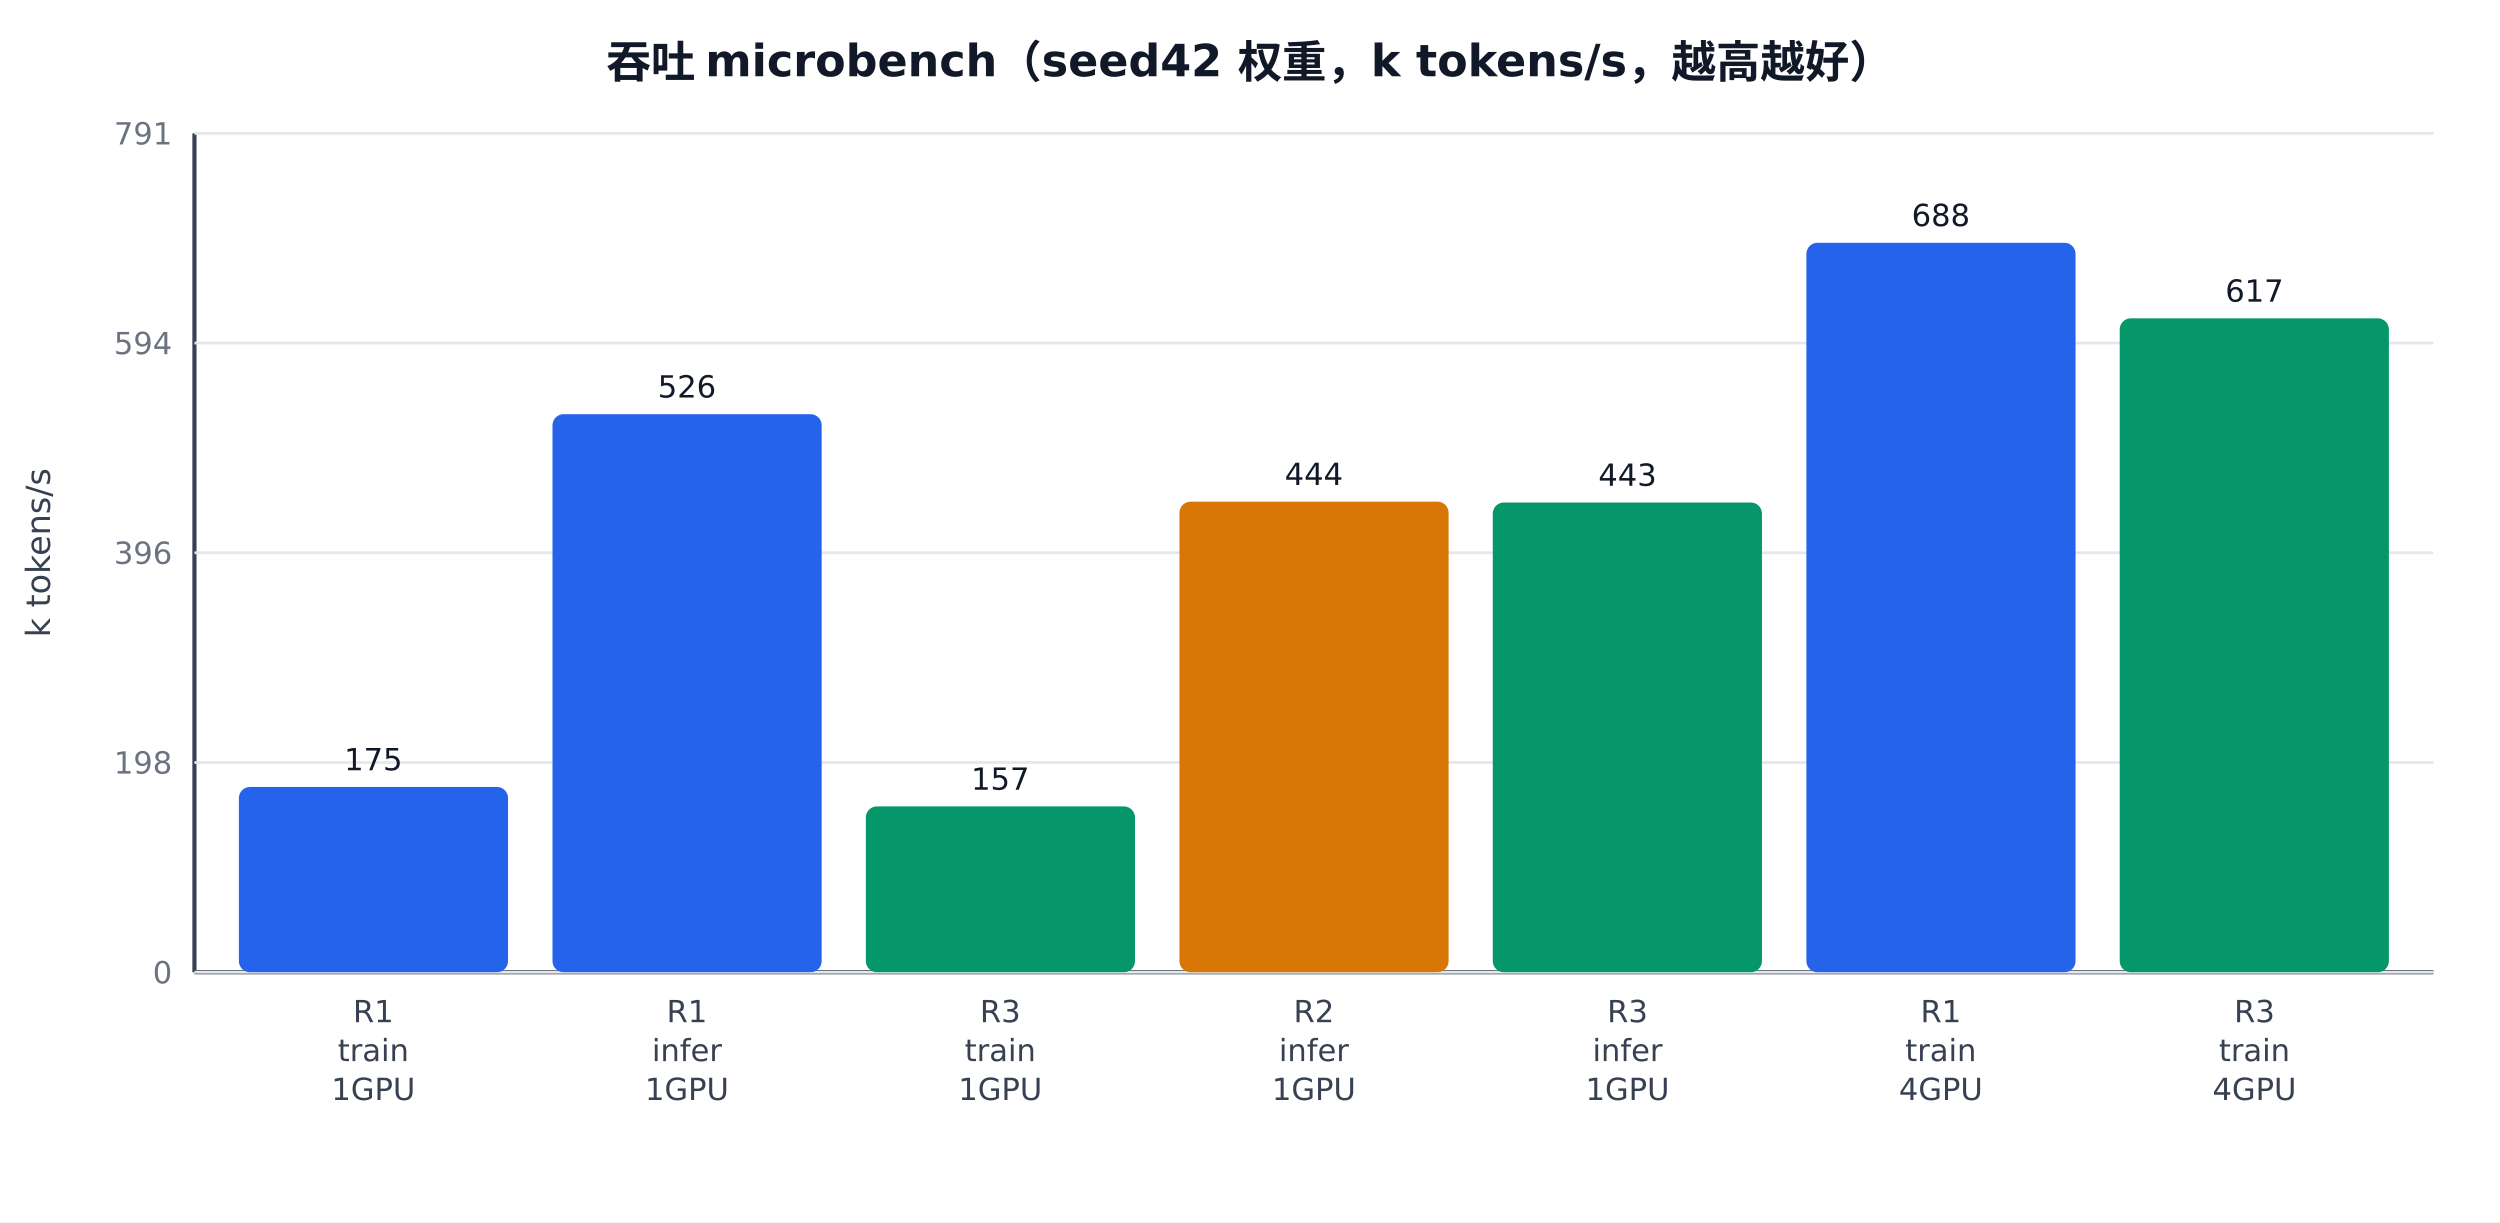
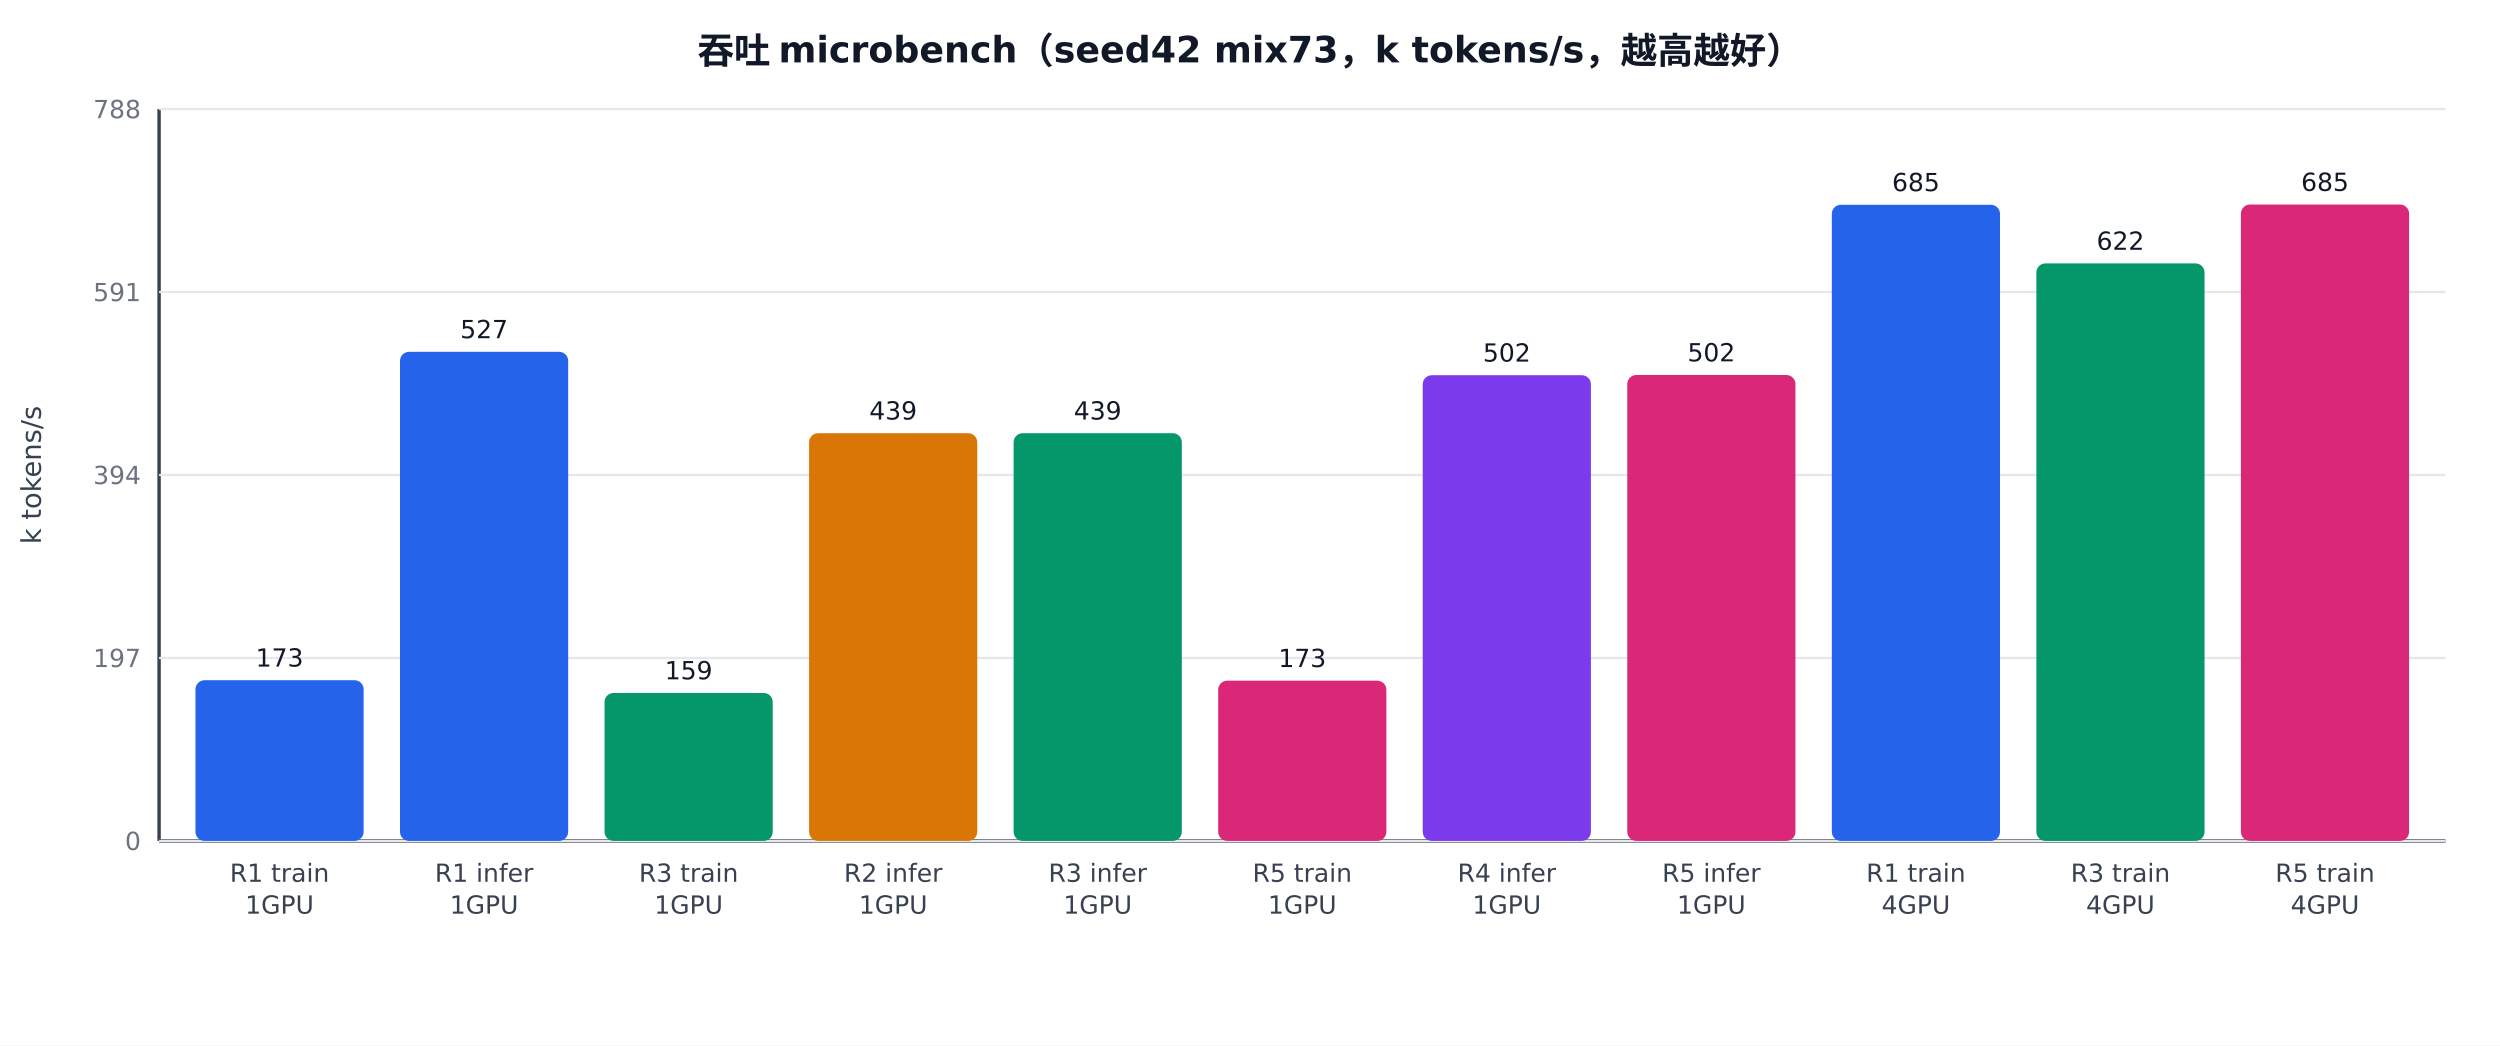
- <svg xmlns="http://www.w3.org/2000/svg" width="900" height="440" viewBox="0 0 900 440">
+ <svg xmlns="http://www.w3.org/2000/svg" width="1100" height="460" viewBox="0 0 1100 460">
  <rect width="100%" height="100%" fill="#ffffff" />
-   <text x="450.0" y="28" text-anchor="middle" font-family="DejaVu Sans,Arial,sans-serif" font-size="16" font-weight="600" fill="#111827">吞吐 microbench（seed42 权重，k tokens/s，越高越好）</text>
-   <line x1="70" y1="48" x2="70" y2="350" stroke="#374151" stroke-width="1.5" />
-   <line x1="70" y1="350" x2="876" y2="350" stroke="#374151" stroke-width="1.5" />
-   <text x="18" y="199.0" text-anchor="middle" transform="rotate(-90 18 199.0)" font-family="DejaVu Sans,Arial,sans-serif" font-size="12" fill="#374151">k tokens/s</text>
-   <line x1="70" y1="350.0" x2="876" y2="350.0" stroke="#e5e7eb" stroke-width="1" />
-   <text x="62" y="354.0" text-anchor="end" font-family="DejaVu Sans,Arial,sans-serif" font-size="11" fill="#6b7280">0</text>
-   <line x1="70" y1="274.5" x2="876" y2="274.5" stroke="#e5e7eb" stroke-width="1" />
-   <text x="62" y="278.5" text-anchor="end" font-family="DejaVu Sans,Arial,sans-serif" font-size="11" fill="#6b7280">198</text>
-   <line x1="70" y1="199.0" x2="876" y2="199.0" stroke="#e5e7eb" stroke-width="1" />
-   <text x="62" y="203.0" text-anchor="end" font-family="DejaVu Sans,Arial,sans-serif" font-size="11" fill="#6b7280">396</text>
-   <line x1="70" y1="123.5" x2="876" y2="123.5" stroke="#e5e7eb" stroke-width="1" />
-   <text x="62" y="127.5" text-anchor="end" font-family="DejaVu Sans,Arial,sans-serif" font-size="11" fill="#6b7280">594</text>
-   <line x1="70" y1="48.0" x2="876" y2="48.0" stroke="#e5e7eb" stroke-width="1" />
-   <text x="62" y="52.0" text-anchor="end" font-family="DejaVu Sans,Arial,sans-serif" font-size="11" fill="#6b7280">791</text>
-   <rect x="86.0" y="283.3" width="96.9" height="66.7" rx="4" fill="#2563eb" />
-   <text x="134.4" y="277.3" text-anchor="middle" font-family="DejaVu Sans,Arial,sans-serif" font-size="11" fill="#111827">175</text>
-   <text x="134.4" y="368.0" text-anchor="middle" font-family="DejaVu Sans,Arial,sans-serif" font-size="11" fill="#374151">R1</text>
-   <text x="134.4" y="382.0" text-anchor="middle" font-family="DejaVu Sans,Arial,sans-serif" font-size="11" fill="#374151">train</text>
-   <text x="134.4" y="396.0" text-anchor="middle" font-family="DejaVu Sans,Arial,sans-serif" font-size="11" fill="#374151">1GPU</text>
-   <rect x="198.9" y="149.1" width="96.9" height="200.9" rx="4" fill="#2563eb" />
-   <text x="247.3" y="143.1" text-anchor="middle" font-family="DejaVu Sans,Arial,sans-serif" font-size="11" fill="#111827">526</text>
-   <text x="247.3" y="368.0" text-anchor="middle" font-family="DejaVu Sans,Arial,sans-serif" font-size="11" fill="#374151">R1</text>
-   <text x="247.3" y="382.0" text-anchor="middle" font-family="DejaVu Sans,Arial,sans-serif" font-size="11" fill="#374151">infer</text>
-   <text x="247.3" y="396.0" text-anchor="middle" font-family="DejaVu Sans,Arial,sans-serif" font-size="11" fill="#374151">1GPU</text>
-   <rect x="311.7" y="290.3" width="96.9" height="59.7" rx="4" fill="#059669" />
-   <text x="360.1" y="284.3" text-anchor="middle" font-family="DejaVu Sans,Arial,sans-serif" font-size="11" fill="#111827">157</text>
-   <text x="360.1" y="368.0" text-anchor="middle" font-family="DejaVu Sans,Arial,sans-serif" font-size="11" fill="#374151">R3</text>
-   <text x="360.1" y="382.0" text-anchor="middle" font-family="DejaVu Sans,Arial,sans-serif" font-size="11" fill="#374151">train</text>
-   <text x="360.1" y="396.0" text-anchor="middle" font-family="DejaVu Sans,Arial,sans-serif" font-size="11" fill="#374151">1GPU</text>
-   <rect x="424.6" y="180.6" width="96.9" height="169.4" rx="4" fill="#d97706" />
-   <text x="473.0" y="174.6" text-anchor="middle" font-family="DejaVu Sans,Arial,sans-serif" font-size="11" fill="#111827">444</text>
-   <text x="473.0" y="368.0" text-anchor="middle" font-family="DejaVu Sans,Arial,sans-serif" font-size="11" fill="#374151">R2</text>
-   <text x="473.0" y="382.0" text-anchor="middle" font-family="DejaVu Sans,Arial,sans-serif" font-size="11" fill="#374151">infer</text>
-   <text x="473.0" y="396.0" text-anchor="middle" font-family="DejaVu Sans,Arial,sans-serif" font-size="11" fill="#374151">1GPU</text>
-   <rect x="537.4" y="180.9" width="96.9" height="169.1" rx="4" fill="#059669" />
-   <text x="585.9" y="174.9" text-anchor="middle" font-family="DejaVu Sans,Arial,sans-serif" font-size="11" fill="#111827">443</text>
-   <text x="585.9" y="368.0" text-anchor="middle" font-family="DejaVu Sans,Arial,sans-serif" font-size="11" fill="#374151">R3</text>
-   <text x="585.9" y="382.0" text-anchor="middle" font-family="DejaVu Sans,Arial,sans-serif" font-size="11" fill="#374151">infer</text>
-   <text x="585.9" y="396.0" text-anchor="middle" font-family="DejaVu Sans,Arial,sans-serif" font-size="11" fill="#374151">1GPU</text>
-   <rect x="650.3" y="87.4" width="96.9" height="262.6" rx="4" fill="#2563eb" />
-   <text x="698.7" y="81.4" text-anchor="middle" font-family="DejaVu Sans,Arial,sans-serif" font-size="11" fill="#111827">688</text>
-   <text x="698.7" y="368.0" text-anchor="middle" font-family="DejaVu Sans,Arial,sans-serif" font-size="11" fill="#374151">R1</text>
-   <text x="698.7" y="382.0" text-anchor="middle" font-family="DejaVu Sans,Arial,sans-serif" font-size="11" fill="#374151">train</text>
-   <text x="698.7" y="396.0" text-anchor="middle" font-family="DejaVu Sans,Arial,sans-serif" font-size="11" fill="#374151">4GPU</text>
-   <rect x="763.1" y="114.6" width="96.9" height="235.4" rx="4" fill="#059669" />
-   <text x="811.6" y="108.6" text-anchor="middle" font-family="DejaVu Sans,Arial,sans-serif" font-size="11" fill="#111827">617</text>
-   <text x="811.6" y="368.0" text-anchor="middle" font-family="DejaVu Sans,Arial,sans-serif" font-size="11" fill="#374151">R3</text>
-   <text x="811.6" y="382.0" text-anchor="middle" font-family="DejaVu Sans,Arial,sans-serif" font-size="11" fill="#374151">train</text>
-   <text x="811.6" y="396.0" text-anchor="middle" font-family="DejaVu Sans,Arial,sans-serif" font-size="11" fill="#374151">4GPU</text>
+   <text x="550.0" y="28" text-anchor="middle" font-family="DejaVu Sans,Arial,sans-serif" font-size="16" font-weight="600" fill="#111827">吞吐 microbench（seed42 mix73，k tokens/s，越高越好）</text>
+   <line x1="70" y1="48" x2="70" y2="370" stroke="#374151" stroke-width="1.5" />
+   <line x1="70" y1="370" x2="1076" y2="370" stroke="#374151" stroke-width="1.5" />
+   <text x="18" y="209.0" text-anchor="middle" transform="rotate(-90 18 209.0)" font-family="DejaVu Sans,Arial,sans-serif" font-size="12" fill="#374151">k tokens/s</text>
+   <line x1="70" y1="370.0" x2="1076" y2="370.0" stroke="#e5e7eb" stroke-width="1" />
+   <text x="62" y="374.0" text-anchor="end" font-family="DejaVu Sans,Arial,sans-serif" font-size="11" fill="#6b7280">0</text>
+   <line x1="70" y1="289.5" x2="1076" y2="289.5" stroke="#e5e7eb" stroke-width="1" />
+   <text x="62" y="293.5" text-anchor="end" font-family="DejaVu Sans,Arial,sans-serif" font-size="11" fill="#6b7280">197</text>
+   <line x1="70" y1="209.0" x2="1076" y2="209.0" stroke="#e5e7eb" stroke-width="1" />
+   <text x="62" y="213.0" text-anchor="end" font-family="DejaVu Sans,Arial,sans-serif" font-size="11" fill="#6b7280">394</text>
+   <line x1="70" y1="128.5" x2="1076" y2="128.5" stroke="#e5e7eb" stroke-width="1" />
+   <text x="62" y="132.5" text-anchor="end" font-family="DejaVu Sans,Arial,sans-serif" font-size="11" fill="#6b7280">591</text>
+   <line x1="70" y1="48.0" x2="1076" y2="48.0" stroke="#e5e7eb" stroke-width="1" />
+   <text x="62" y="52.0" text-anchor="end" font-family="DejaVu Sans,Arial,sans-serif" font-size="11" fill="#6b7280">788</text>
+   <rect x="86.0" y="299.3" width="74.0" height="70.7" rx="4" fill="#2563eb" />
+   <text x="123.0" y="293.3" text-anchor="middle" font-family="DejaVu Sans,Arial,sans-serif" font-size="11" fill="#111827">173</text>
+   <text x="123.0" y="388.0" text-anchor="middle" font-family="DejaVu Sans,Arial,sans-serif" font-size="11" fill="#374151">R1 train</text>
+   <text x="123.0" y="402.0" text-anchor="middle" font-family="DejaVu Sans,Arial,sans-serif" font-size="11" fill="#374151">1GPU</text>
+   <rect x="176.0" y="154.8" width="74.0" height="215.2" rx="4" fill="#2563eb" />
+   <text x="213.0" y="148.8" text-anchor="middle" font-family="DejaVu Sans,Arial,sans-serif" font-size="11" fill="#111827">527</text>
+   <text x="213.0" y="388.0" text-anchor="middle" font-family="DejaVu Sans,Arial,sans-serif" font-size="11" fill="#374151">R1 infer</text>
+   <text x="213.0" y="402.0" text-anchor="middle" font-family="DejaVu Sans,Arial,sans-serif" font-size="11" fill="#374151">1GPU</text>
+   <rect x="266.0" y="304.9" width="74.0" height="65.1" rx="4" fill="#059669" />
+   <text x="303.0" y="298.9" text-anchor="middle" font-family="DejaVu Sans,Arial,sans-serif" font-size="11" fill="#111827">159</text>
+   <text x="303.0" y="388.0" text-anchor="middle" font-family="DejaVu Sans,Arial,sans-serif" font-size="11" fill="#374151">R3 train</text>
+   <text x="303.0" y="402.0" text-anchor="middle" font-family="DejaVu Sans,Arial,sans-serif" font-size="11" fill="#374151">1GPU</text>
+   <rect x="356.0" y="190.6" width="74.0" height="179.4" rx="4" fill="#d97706" />
+   <text x="393.0" y="184.6" text-anchor="middle" font-family="DejaVu Sans,Arial,sans-serif" font-size="11" fill="#111827">439</text>
+   <text x="393.0" y="388.0" text-anchor="middle" font-family="DejaVu Sans,Arial,sans-serif" font-size="11" fill="#374151">R2 infer</text>
+   <text x="393.0" y="402.0" text-anchor="middle" font-family="DejaVu Sans,Arial,sans-serif" font-size="11" fill="#374151">1GPU</text>
+   <rect x="446.0" y="190.6" width="74.0" height="179.4" rx="4" fill="#059669" />
+   <text x="483.0" y="184.6" text-anchor="middle" font-family="DejaVu Sans,Arial,sans-serif" font-size="11" fill="#111827">439</text>
+   <text x="483.0" y="388.0" text-anchor="middle" font-family="DejaVu Sans,Arial,sans-serif" font-size="11" fill="#374151">R3 infer</text>
+   <text x="483.0" y="402.0" text-anchor="middle" font-family="DejaVu Sans,Arial,sans-serif" font-size="11" fill="#374151">1GPU</text>
+   <rect x="536.0" y="299.5" width="74.0" height="70.5" rx="4" fill="#db2777" />
+   <text x="573.0" y="293.5" text-anchor="middle" font-family="DejaVu Sans,Arial,sans-serif" font-size="11" fill="#111827">173</text>
+   <text x="573.0" y="388.0" text-anchor="middle" font-family="DejaVu Sans,Arial,sans-serif" font-size="11" fill="#374151">R5 train</text>
+   <text x="573.0" y="402.0" text-anchor="middle" font-family="DejaVu Sans,Arial,sans-serif" font-size="11" fill="#374151">1GPU</text>
+   <rect x="626.0" y="165.1" width="74.0" height="204.9" rx="4" fill="#7c3aed" />
+   <text x="663.0" y="159.1" text-anchor="middle" font-family="DejaVu Sans,Arial,sans-serif" font-size="11" fill="#111827">502</text>
+   <text x="663.0" y="388.0" text-anchor="middle" font-family="DejaVu Sans,Arial,sans-serif" font-size="11" fill="#374151">R4 infer</text>
+   <text x="663.0" y="402.0" text-anchor="middle" font-family="DejaVu Sans,Arial,sans-serif" font-size="11" fill="#374151">1GPU</text>
+   <rect x="716.0" y="165.0" width="74.0" height="205.0" rx="4" fill="#db2777" />
+   <text x="753.0" y="159.0" text-anchor="middle" font-family="DejaVu Sans,Arial,sans-serif" font-size="11" fill="#111827">502</text>
+   <text x="753.0" y="388.0" text-anchor="middle" font-family="DejaVu Sans,Arial,sans-serif" font-size="11" fill="#374151">R5 infer</text>
+   <text x="753.0" y="402.0" text-anchor="middle" font-family="DejaVu Sans,Arial,sans-serif" font-size="11" fill="#374151">1GPU</text>
+   <rect x="806.0" y="90.1" width="74.0" height="279.9" rx="4" fill="#2563eb" />
+   <text x="843.0" y="84.1" text-anchor="middle" font-family="DejaVu Sans,Arial,sans-serif" font-size="11" fill="#111827">685</text>
+   <text x="843.0" y="388.0" text-anchor="middle" font-family="DejaVu Sans,Arial,sans-serif" font-size="11" fill="#374151">R1 train</text>
+   <text x="843.0" y="402.0" text-anchor="middle" font-family="DejaVu Sans,Arial,sans-serif" font-size="11" fill="#374151">4GPU</text>
+   <rect x="896.0" y="115.9" width="74.0" height="254.1" rx="4" fill="#059669" />
+   <text x="933.0" y="109.9" text-anchor="middle" font-family="DejaVu Sans,Arial,sans-serif" font-size="11" fill="#111827">622</text>
+   <text x="933.0" y="388.0" text-anchor="middle" font-family="DejaVu Sans,Arial,sans-serif" font-size="11" fill="#374151">R3 train</text>
+   <text x="933.0" y="402.0" text-anchor="middle" font-family="DejaVu Sans,Arial,sans-serif" font-size="11" fill="#374151">4GPU</text>
+   <rect x="986.0" y="90.0" width="74.0" height="280.0" rx="4" fill="#db2777" />
+   <text x="1023.0" y="84.0" text-anchor="middle" font-family="DejaVu Sans,Arial,sans-serif" font-size="11" fill="#111827">685</text>
+   <text x="1023.0" y="388.0" text-anchor="middle" font-family="DejaVu Sans,Arial,sans-serif" font-size="11" fill="#374151">R5 train</text>
+   <text x="1023.0" y="402.0" text-anchor="middle" font-family="DejaVu Sans,Arial,sans-serif" font-size="11" fill="#374151">4GPU</text>
</svg>
